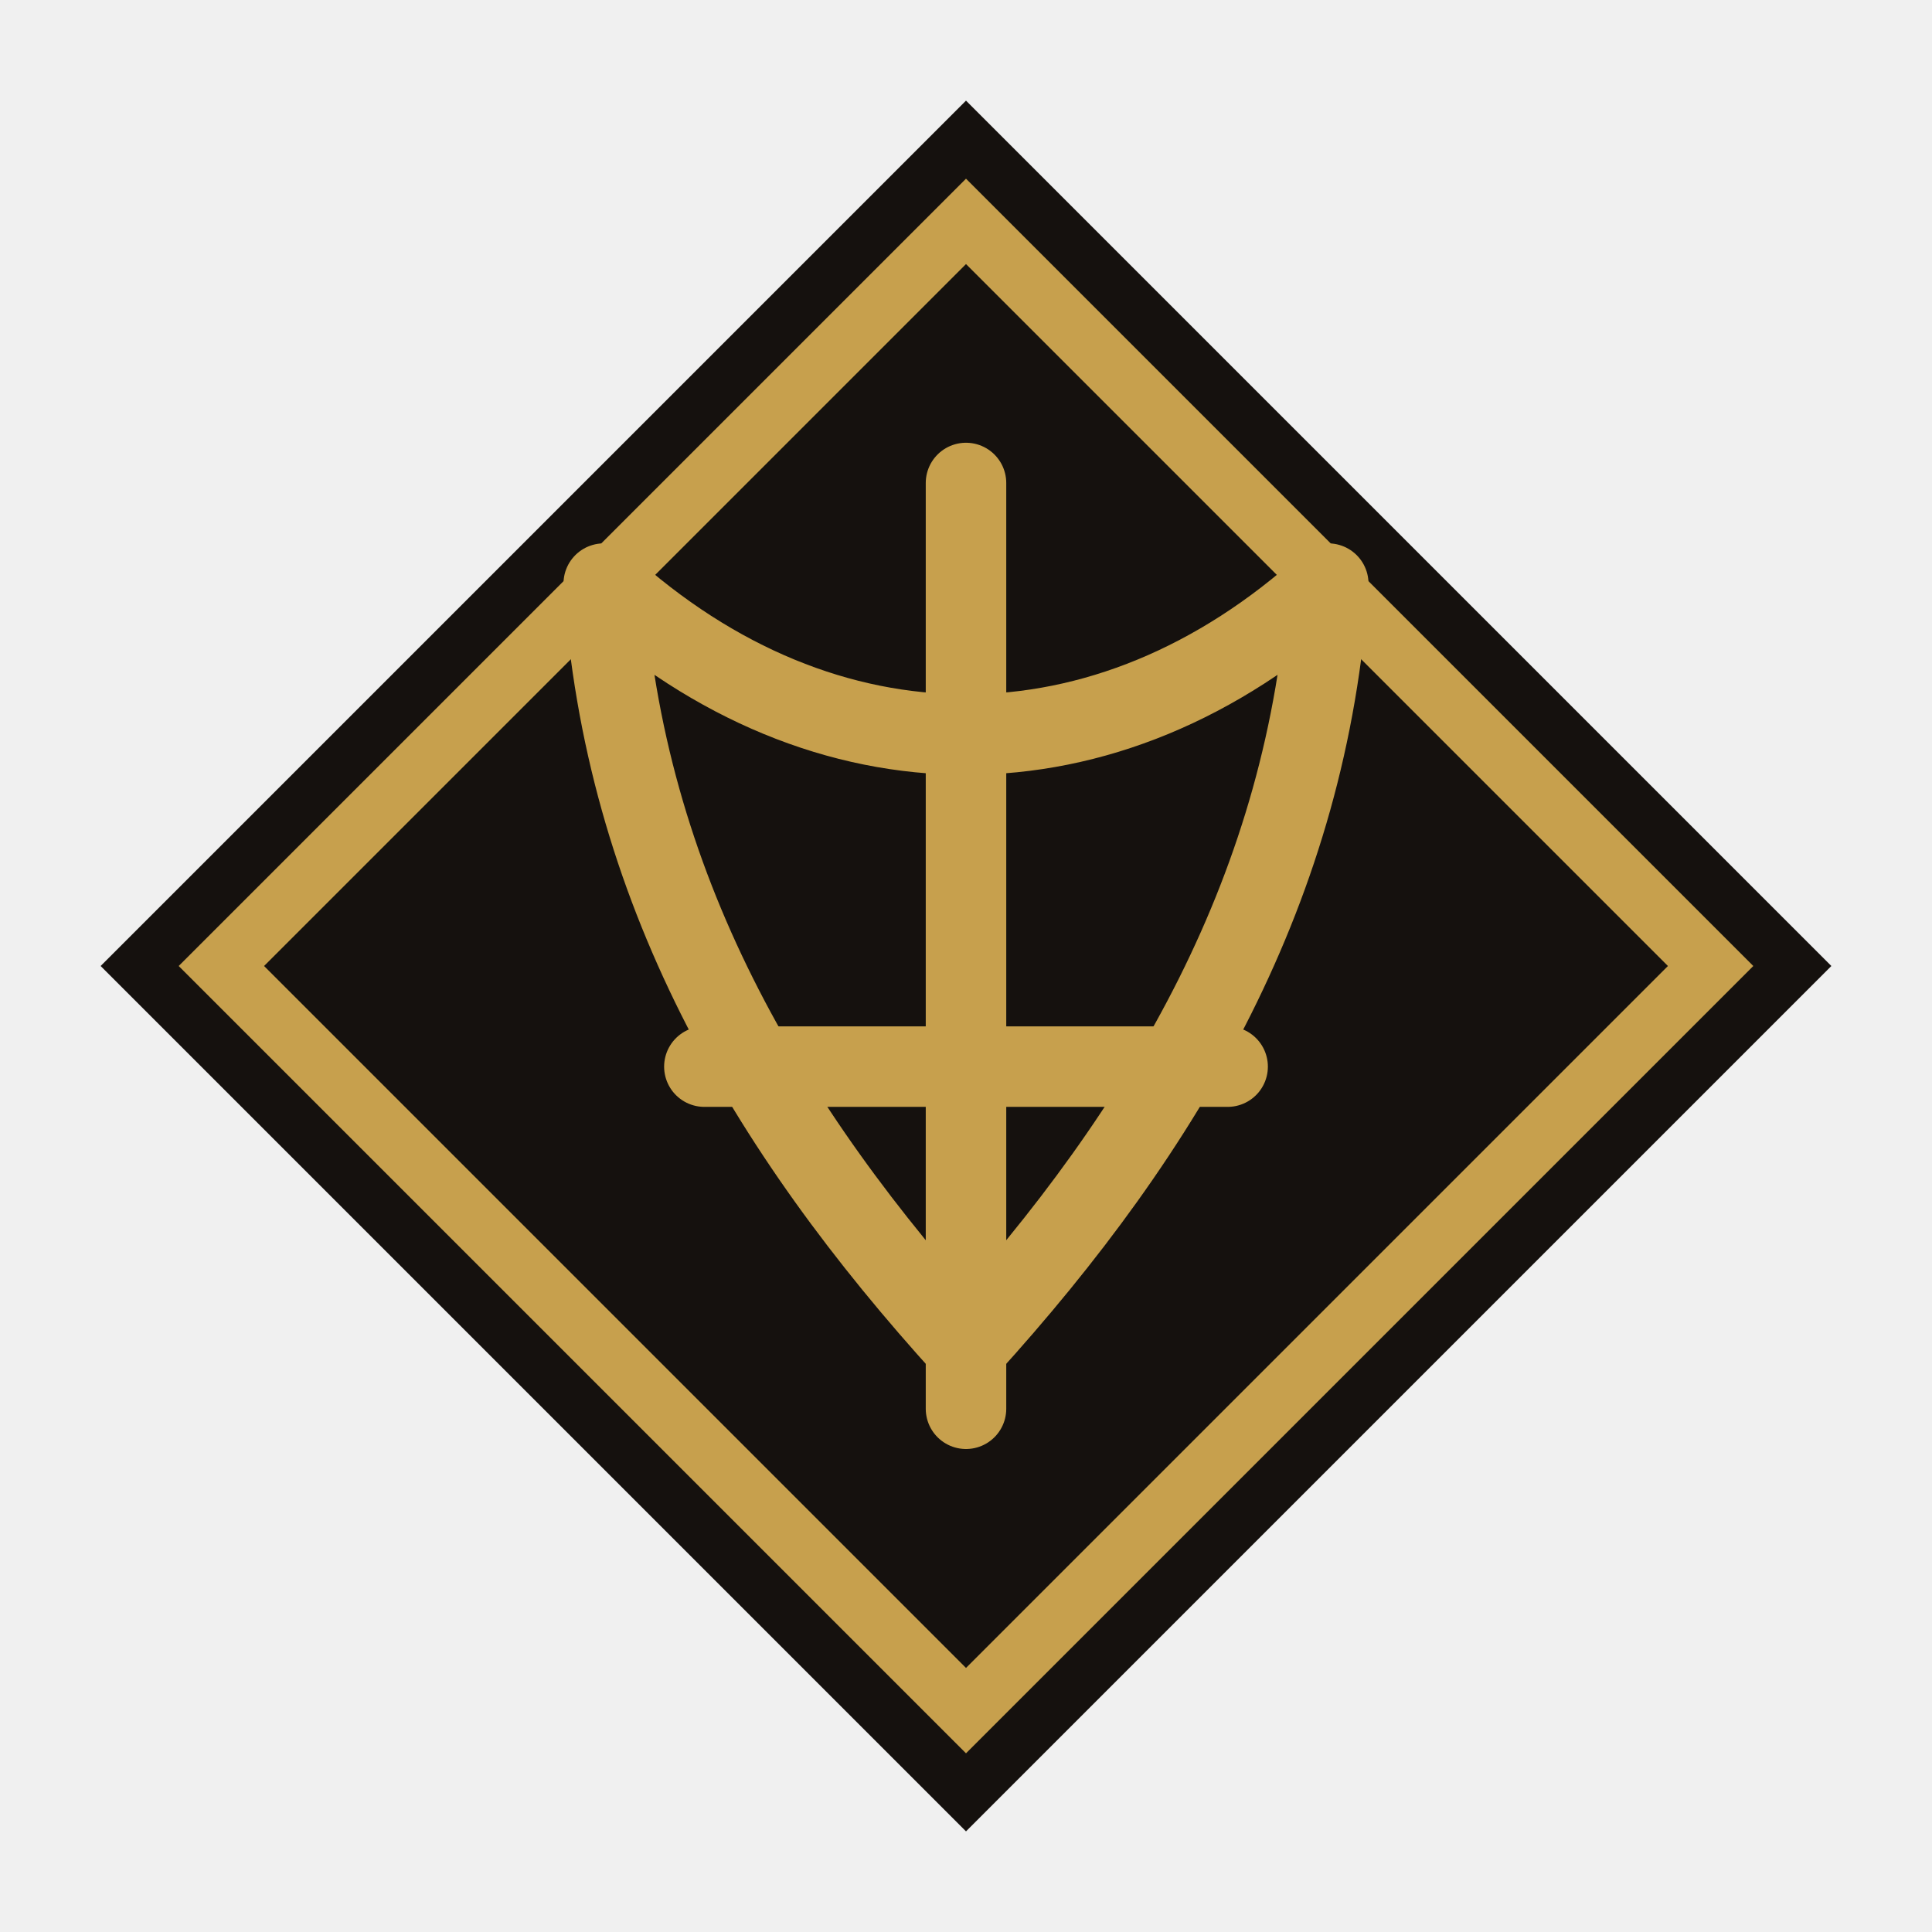
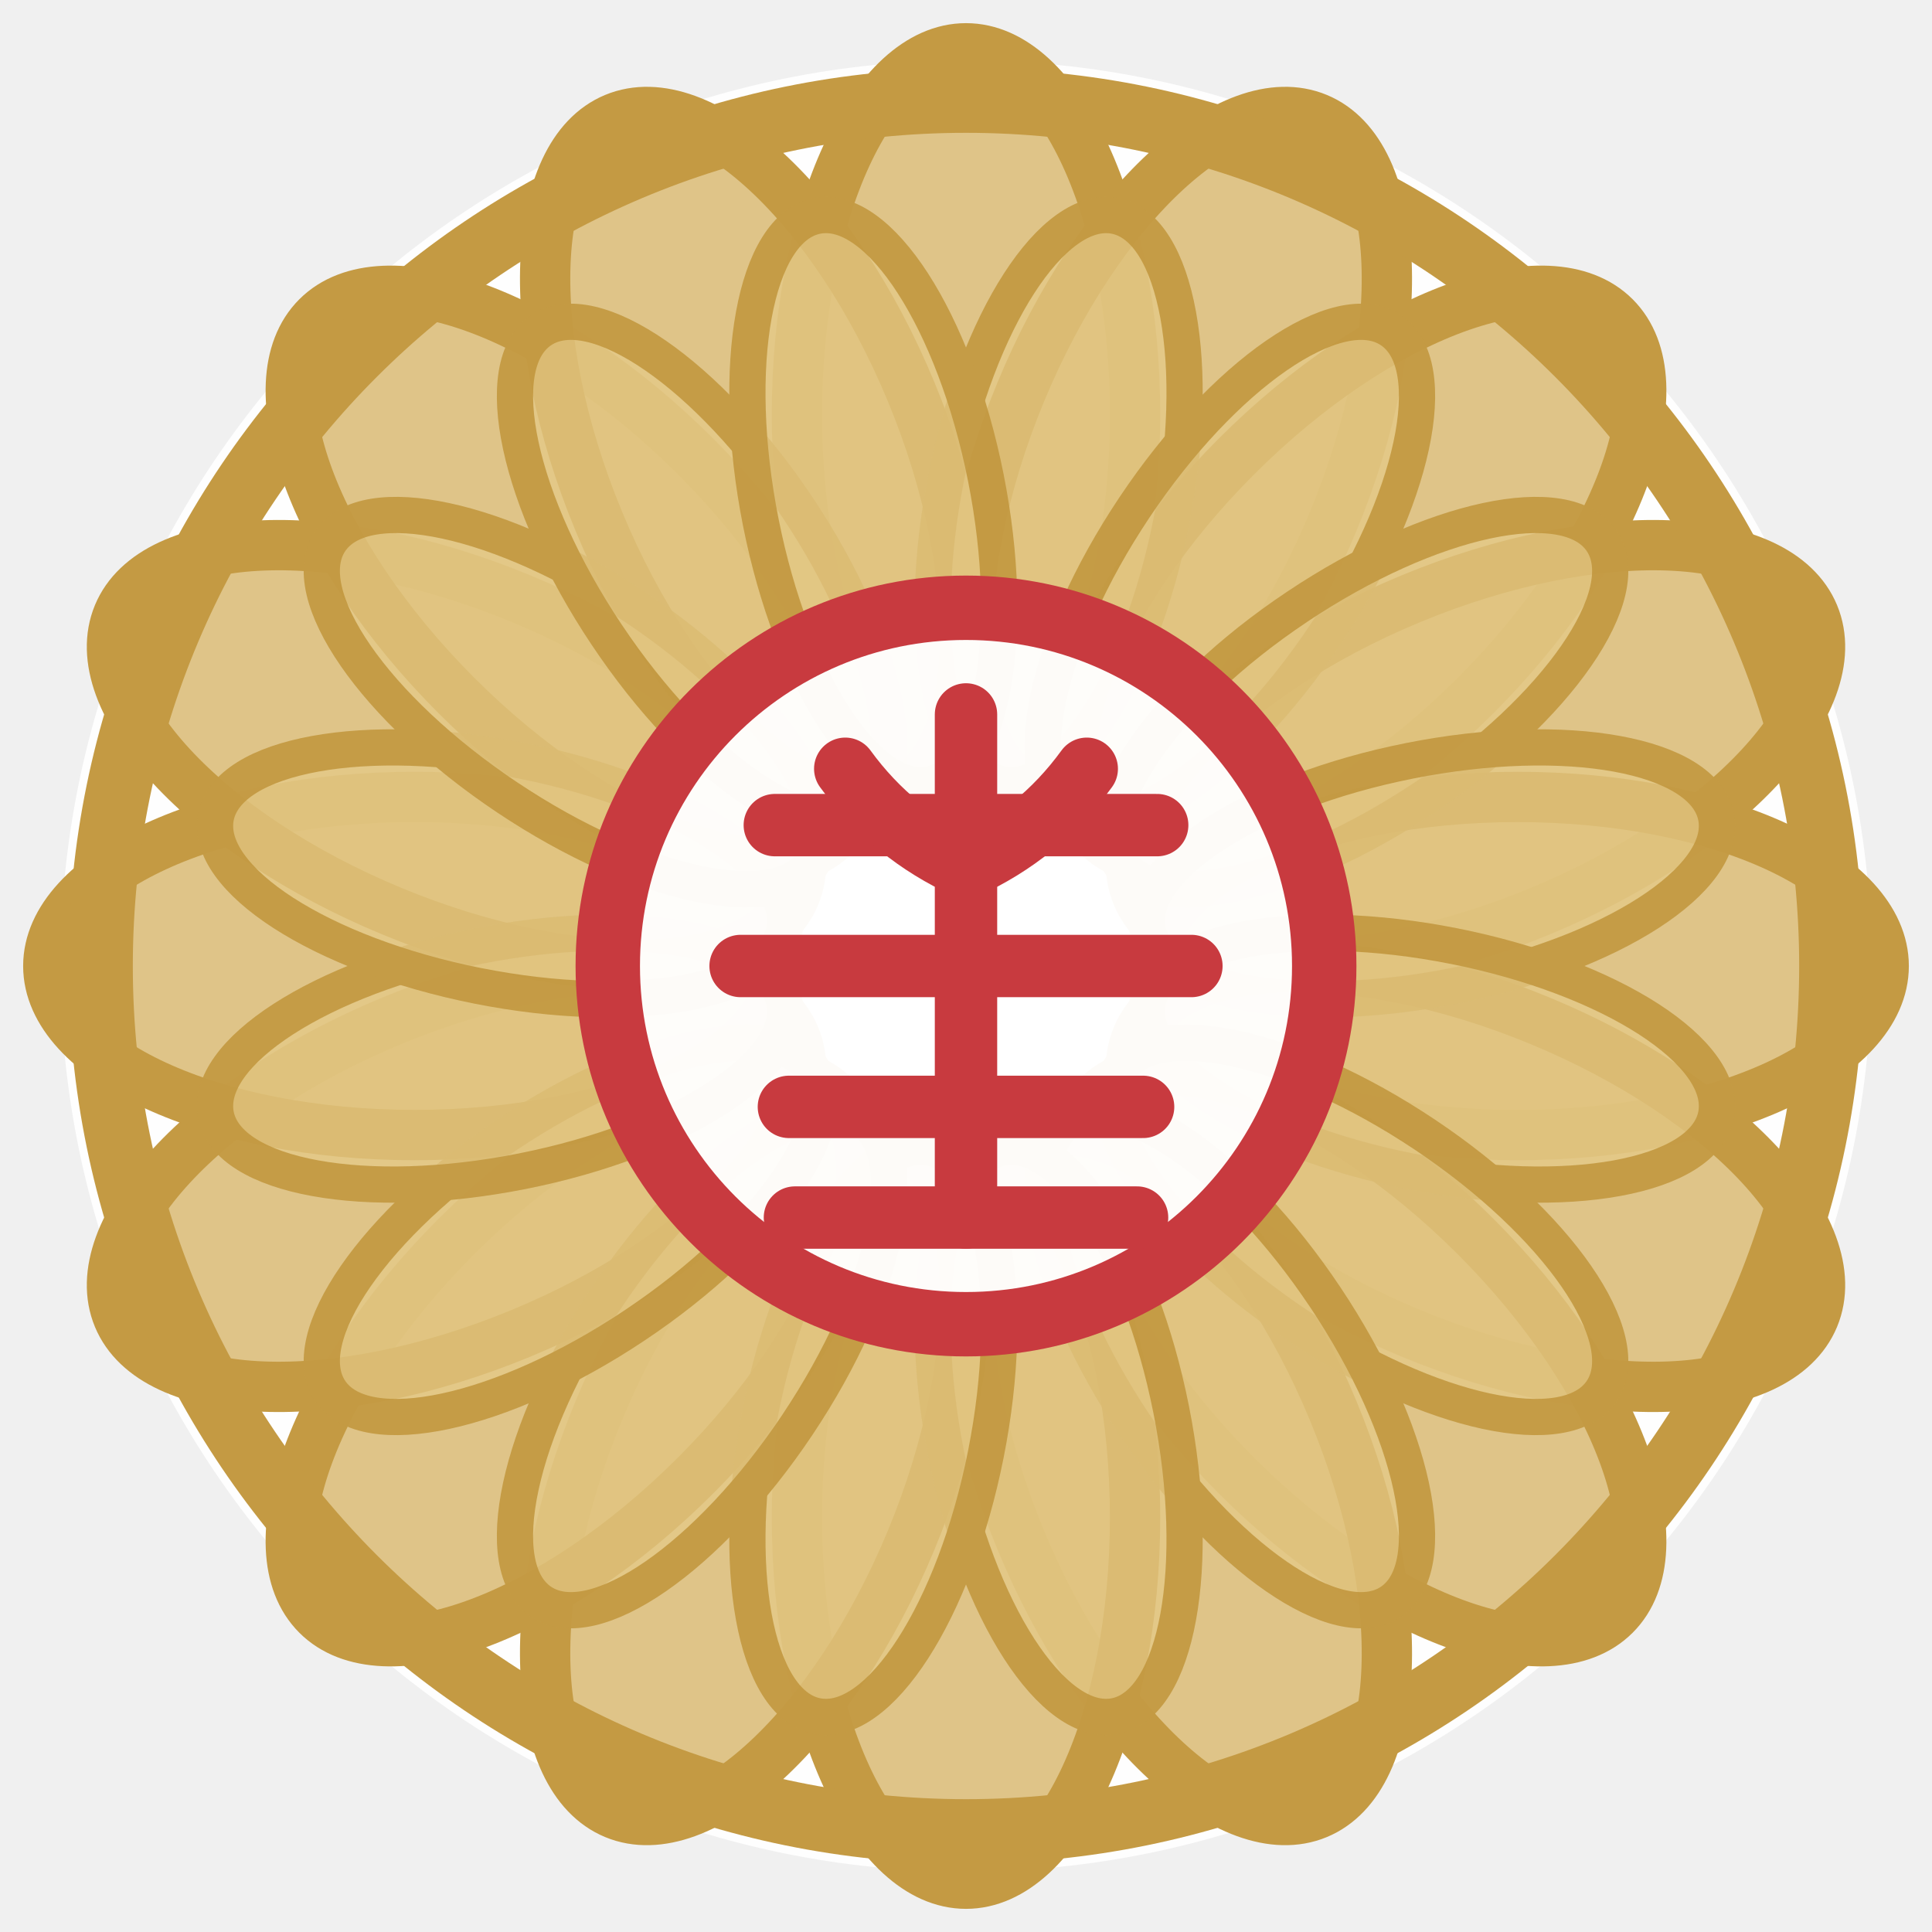
- <svg xmlns="http://www.w3.org/2000/svg" width="96" height="96" viewBox="0 0 96 96" fill="none" role="img" aria-label="大楽寺ロゴ">
-   <path d="M48 5L91 48L48 91L5 48L48 5Z" fill="#15110E" />
-   <path d="M48 11L85 48L48 85L11 48L48 11Z" stroke="#C7A04D" stroke-width="3" />
-   <path d="M30 29C41 39 55 39 66 29C65 44 58 56 48 67C38 56 31 44 30 29Z" stroke="#C7A04D" stroke-width="4" stroke-linejoin="round" />
-   <path d="M48 24V70" stroke="#C7A04D" stroke-width="4" stroke-linecap="round" />
-   <path d="M35 53H61" stroke="#C7A04D" stroke-width="4" stroke-linecap="round" />
+ <svg xmlns="http://www.w3.org/2000/svg" width="96" height="96" viewBox="0 0 96 96" fill="none" role="img" aria-label="十六八重菊善紋">
+   <circle cx="48" cy="48" r="45" fill="#FFFFFF" fill-opacity="0.92" />
+   <g fill="#D8B76E" fill-opacity="0.82" stroke="#C49A43" stroke-width="2.5" stroke-linejoin="round">
+     <ellipse cx="48" cy="20.6" rx="8.4" ry="18.2" transform="rotate(0.0 48 48)" />
+     <ellipse cx="48" cy="20.6" rx="8.4" ry="18.2" transform="rotate(22.5 48 48)" />
+     <ellipse cx="48" cy="20.6" rx="8.4" ry="18.2" transform="rotate(45.0 48 48)" />
+     <ellipse cx="48" cy="20.6" rx="8.4" ry="18.2" transform="rotate(67.5 48 48)" />
+     <ellipse cx="48" cy="20.6" rx="8.4" ry="18.2" transform="rotate(90.0 48 48)" />
+     <ellipse cx="48" cy="20.6" rx="8.4" ry="18.2" transform="rotate(112.5 48 48)" />
+     <ellipse cx="48" cy="20.6" rx="8.4" ry="18.2" transform="rotate(135.0 48 48)" />
+     <ellipse cx="48" cy="20.6" rx="8.4" ry="18.2" transform="rotate(157.5 48 48)" />
+     <ellipse cx="48" cy="20.6" rx="8.4" ry="18.2" transform="rotate(180.0 48 48)" />
+     <ellipse cx="48" cy="20.6" rx="8.4" ry="18.2" transform="rotate(202.5 48 48)" />
+     <ellipse cx="48" cy="20.6" rx="8.4" ry="18.2" transform="rotate(225.0 48 48)" />
+     <ellipse cx="48" cy="20.6" rx="8.4" ry="18.2" transform="rotate(247.5 48 48)" />
+     <ellipse cx="48" cy="20.6" rx="8.4" ry="18.2" transform="rotate(270.0 48 48)" />
+     <ellipse cx="48" cy="20.6" rx="8.4" ry="18.2" transform="rotate(292.5 48 48)" />
+     <ellipse cx="48" cy="20.6" rx="8.4" ry="18.2" transform="rotate(315.0 48 48)" />
+     <ellipse cx="48" cy="20.6" rx="8.4" ry="18.2" transform="rotate(337.5 48 48)" />
+   </g>
+   <g fill="#E4C987" fill-opacity="0.74" stroke="#C49A43" stroke-width="1.8" stroke-linejoin="round" opacity="0.95">
+     <ellipse cx="48" cy="24.4" rx="5.7" ry="14.4" transform="rotate(11.25 48 48)" />
+     <ellipse cx="48" cy="24.4" rx="5.7" ry="14.4" transform="rotate(33.75 48 48)" />
+     <ellipse cx="48" cy="24.4" rx="5.7" ry="14.4" transform="rotate(56.25 48 48)" />
+     <ellipse cx="48" cy="24.4" rx="5.7" ry="14.4" transform="rotate(78.75 48 48)" />
+     <ellipse cx="48" cy="24.4" rx="5.7" ry="14.4" transform="rotate(101.25 48 48)" />
+     <ellipse cx="48" cy="24.4" rx="5.7" ry="14.4" transform="rotate(123.75 48 48)" />
+     <ellipse cx="48" cy="24.4" rx="5.7" ry="14.4" transform="rotate(146.25 48 48)" />
+     <ellipse cx="48" cy="24.4" rx="5.7" ry="14.4" transform="rotate(168.75 48 48)" />
+     <ellipse cx="48" cy="24.4" rx="5.7" ry="14.4" transform="rotate(191.25 48 48)" />
+     <ellipse cx="48" cy="24.4" rx="5.7" ry="14.4" transform="rotate(213.75 48 48)" />
+     <ellipse cx="48" cy="24.4" rx="5.7" ry="14.4" transform="rotate(236.25 48 48)" />
+     <ellipse cx="48" cy="24.4" rx="5.7" ry="14.4" transform="rotate(258.75 48 48)" />
+     <ellipse cx="48" cy="24.4" rx="5.7" ry="14.4" transform="rotate(281.25 48 48)" />
+     <ellipse cx="48" cy="24.4" rx="5.7" ry="14.4" transform="rotate(303.75 48 48)" />
+     <ellipse cx="48" cy="24.4" rx="5.7" ry="14.4" transform="rotate(326.25 48 48)" />
+     <ellipse cx="48" cy="24.4" rx="5.7" ry="14.4" transform="rotate(348.75 48 48)" />
+   </g>
+   <circle cx="48" cy="48" r="43" fill="none" stroke="#C49A43" stroke-width="3.2" />
+   <circle cx="48" cy="48" r="17.8" fill="#FFFFFF" fill-opacity="0.96" stroke="#C83A3F" stroke-width="3.2" />
+   <g stroke="#C83A3F" stroke-width="3.1" stroke-linecap="round" stroke-linejoin="round">
+     <path d="M48 35.5V60.5" />
+     <path d="M38.5 41H57.5" />
+     <path d="M36.8 48H59.2" />
+     <path d="M39.2 55H56.8" />
+     <path d="M42 38.2C43.6 40.4 45.6 42 48 43.1C50.4 42 52.4 40.4 54 38.2" />
+     <path d="M39.5 60.5H56.5" />
+   </g>
</svg>
